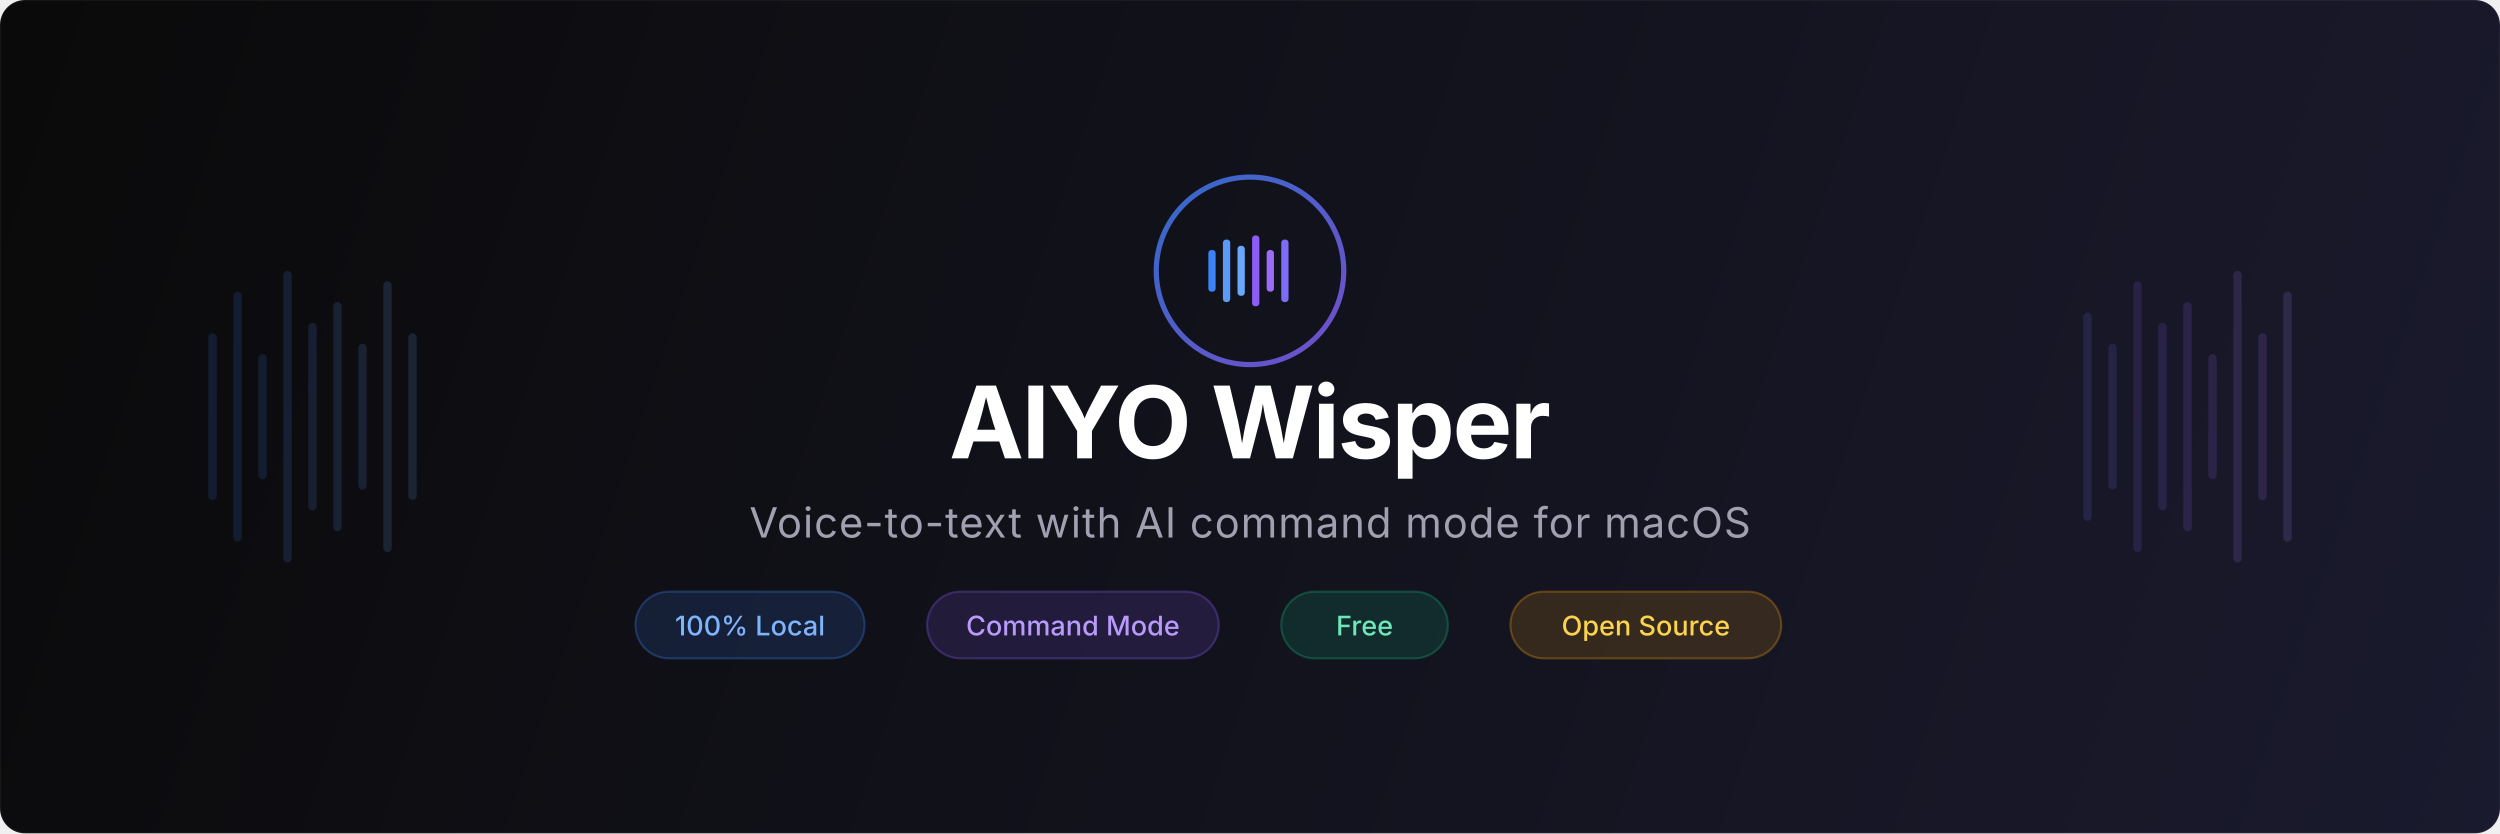
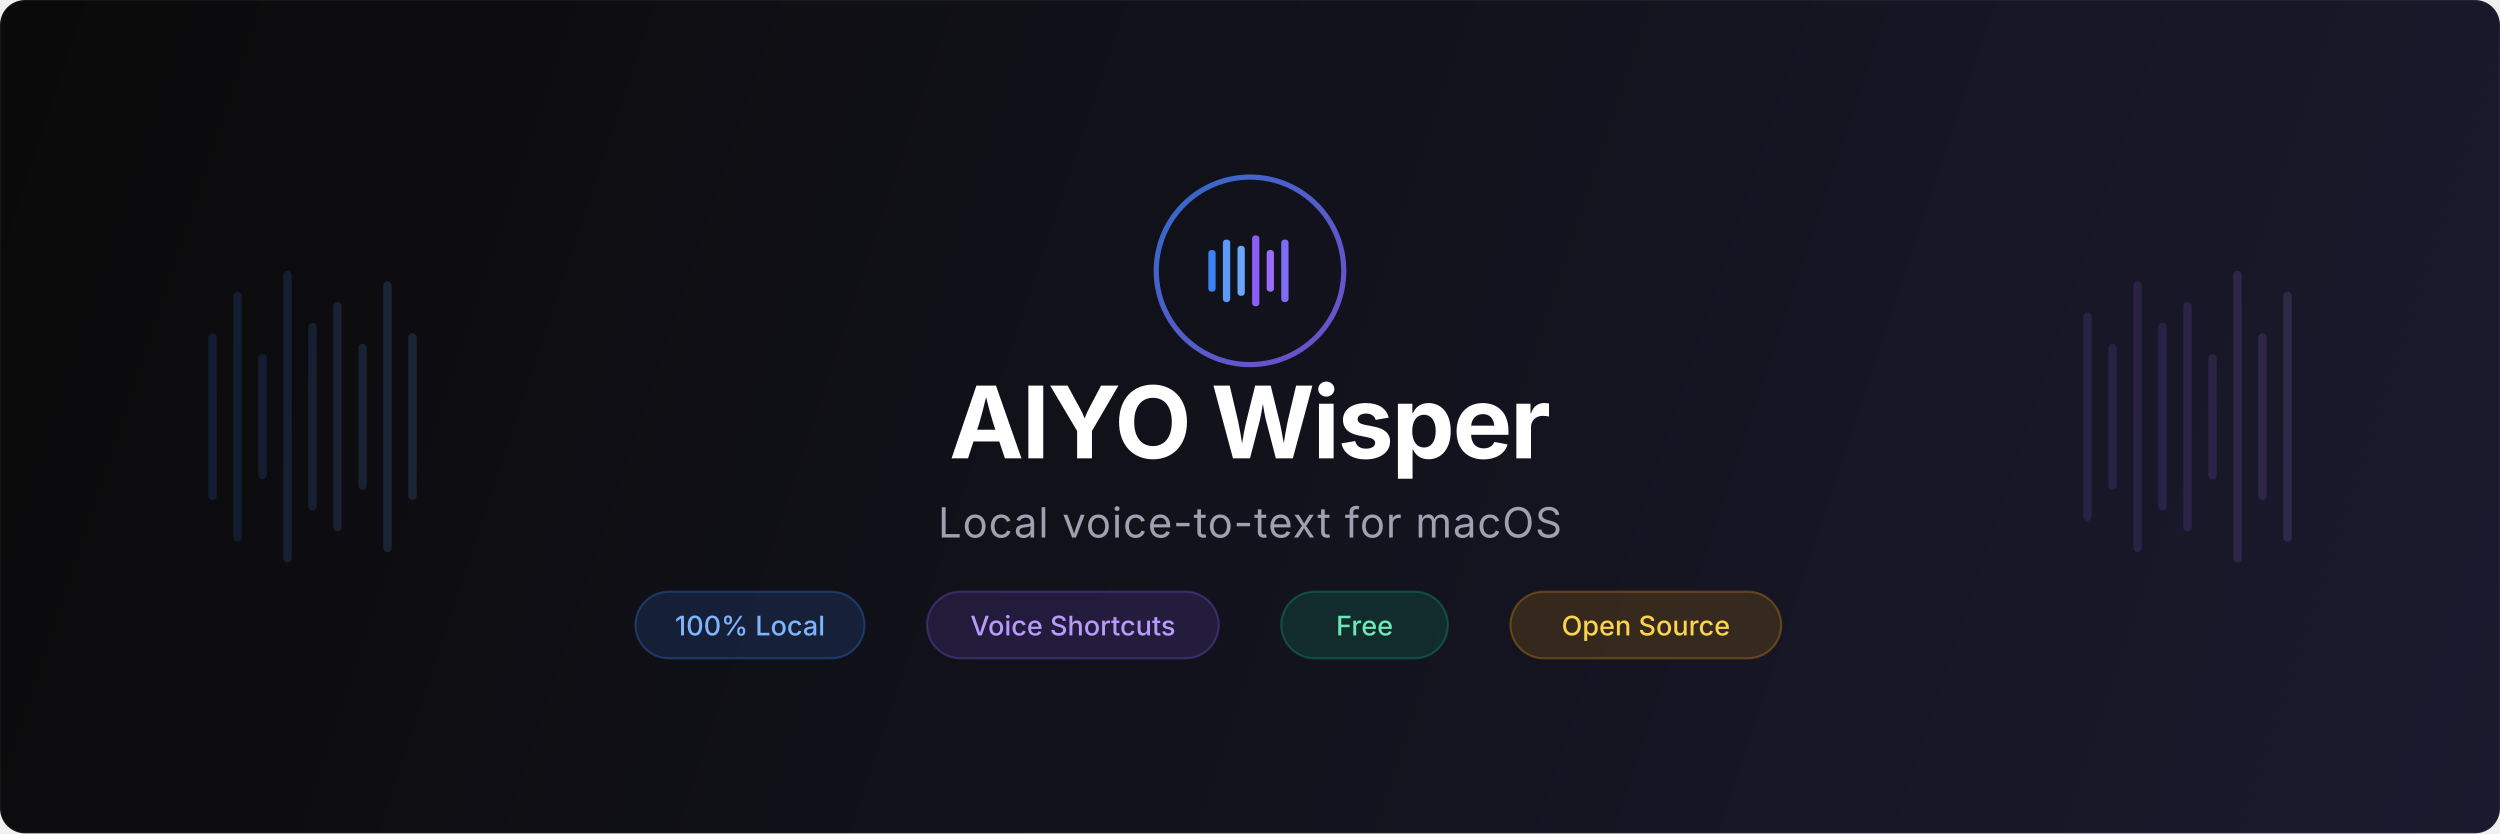
<svg xmlns="http://www.w3.org/2000/svg" viewBox="0 0 1200 400" fill="none">
  <defs>
    <linearGradient id="bg" x1="0" y1="0" x2="1200" y2="400" gradientUnits="userSpaceOnUse">
      <stop offset="0%" stop-color="#0a0a0a" />
      <stop offset="100%" stop-color="#1a1a2e" />
    </linearGradient>
    <linearGradient id="accent" x1="0" y1="0" x2="1" y2="1">
      <stop offset="0%" stop-color="#3b82f6" />
      <stop offset="100%" stop-color="#8b5cf6" />
    </linearGradient>
    <linearGradient id="wave" x1="0" y1="0" x2="1" y2="0">
      <stop offset="0%" stop-color="#3b82f6" stop-opacity="0.1" />
      <stop offset="50%" stop-color="#3b82f6" stop-opacity="0.3" />
      <stop offset="100%" stop-color="#8b5cf6" stop-opacity="0.1" />
    </linearGradient>
  </defs>
  <rect width="1200" height="400" fill="url(#bg)" rx="12" />
  <g opacity="0.15" transform="translate(0, 200)">
    <rect x="100" y="-40" width="4" height="80" rx="2" fill="#3b82f6" />
    <rect x="112" y="-60" width="4" height="120" rx="2" fill="#3b82f6" />
    <rect x="124" y="-30" width="4" height="60" rx="2" fill="#3b82f6" />
    <rect x="136" y="-70" width="4" height="140" rx="2" fill="#4f8ef7" />
    <rect x="148" y="-45" width="4" height="90" rx="2" fill="#4f8ef7" />
    <rect x="160" y="-55" width="4" height="110" rx="2" fill="#5b9af8" />
    <rect x="172" y="-35" width="4" height="70" rx="2" fill="#5b9af8" />
    <rect x="184" y="-65" width="4" height="130" rx="2" fill="#6aa6f9" />
    <rect x="196" y="-40" width="4" height="80" rx="2" fill="#6aa6f9" />
    <rect x="1000" y="-50" width="4" height="100" rx="2" fill="#7c6cf6" />
    <rect x="1012" y="-35" width="4" height="70" rx="2" fill="#7c6cf6" />
    <rect x="1024" y="-65" width="4" height="130" rx="2" fill="#8b5cf6" />
    <rect x="1036" y="-45" width="4" height="90" rx="2" fill="#8b5cf6" />
    <rect x="1048" y="-55" width="4" height="110" rx="2" fill="#9a6cf7" />
    <rect x="1060" y="-30" width="4" height="60" rx="2" fill="#9a6cf7" />
    <rect x="1072" y="-70" width="4" height="140" rx="2" fill="#a97cf8" />
    <rect x="1084" y="-40" width="4" height="80" rx="2" fill="#a97cf8" />
    <rect x="1096" y="-60" width="4" height="120" rx="2" fill="#b88cf9" />
  </g>
  <circle cx="600" cy="130" r="45" fill="none" stroke="url(#accent)" stroke-width="2.5" opacity="0.8" />
  <g transform="translate(580, 115)">
    <rect x="0" y="5" width="3.5" height="20" rx="1.5" fill="#3b82f6" />
    <rect x="7" y="0" width="3.5" height="30" rx="1.5" fill="#5b9af8" />
    <rect x="14" y="3" width="3.5" height="24" rx="1.5" fill="#6aa6f9" />
    <rect x="21" y="-2" width="3.5" height="34" rx="1.5" fill="#8b5cf6" />
    <rect x="28" y="5" width="3.5" height="20" rx="1.5" fill="#9a6cf7" />
    <rect x="35" y="0" width="3.5" height="30" rx="1.5" fill="#7c6cf6" />
  </g>
  <text x="600" y="220" text-anchor="middle" font-family="-apple-system, BlinkMacSystemFont, 'SF Pro Display', 'Helvetica Neue', sans-serif" font-size="48" font-weight="700" fill="white" letter-spacing="-1">
    AIYO Wisper
  </text>
  <text x="600" y="258" text-anchor="middle" font-family="-apple-system, BlinkMacSystemFont, 'SF Pro Text', 'Helvetica Neue', sans-serif" font-size="20" fill="#a0a0b0" letter-spacing="0.5">
-     Voice-to-text with AI command mode for macOS
+     Local voice-to-text for macOS
  </text>
  <g transform="translate(600, 300)" text-anchor="middle">
    <rect x="-295" y="-16" width="110" height="32" rx="16" fill="#3b82f6" fill-opacity="0.15" stroke="#3b82f6" stroke-opacity="0.3" stroke-width="1" />
    <text x="-240" y="5" font-family="-apple-system, BlinkMacSystemFont, sans-serif" font-size="13" fill="#7db4fc" font-weight="500">100% Local</text>
    <rect x="-155" y="-16" width="140" height="32" rx="16" fill="#8b5cf6" fill-opacity="0.15" stroke="#8b5cf6" stroke-opacity="0.3" stroke-width="1" />
-     <text x="-85" y="5" font-family="-apple-system, BlinkMacSystemFont, sans-serif" font-size="13" fill="#b89afc" font-weight="500">Command Mode</text>
+     <text x="-85" y="5" font-family="-apple-system, BlinkMacSystemFont, sans-serif" font-size="13" fill="#b89afc" font-weight="500">Voice Shortcuts</text>
    <rect x="15" y="-16" width="80" height="32" rx="16" fill="#10b981" fill-opacity="0.15" stroke="#10b981" stroke-opacity="0.3" stroke-width="1" />
    <text x="55" y="5" font-family="-apple-system, BlinkMacSystemFont, sans-serif" font-size="13" fill="#6ee7b7" font-weight="500">Free</text>
    <rect x="125" y="-16" width="130" height="32" rx="16" fill="#f59e0b" fill-opacity="0.15" stroke="#f59e0b" stroke-opacity="0.3" stroke-width="1" />
    <text x="190" y="5" font-family="-apple-system, BlinkMacSystemFont, sans-serif" font-size="13" fill="#fcd34d" font-weight="500">Open Source</text>
  </g>
  <rect width="1200" height="400" fill="none" stroke="#ffffff" stroke-opacity="0.05" rx="12" />
</svg>
